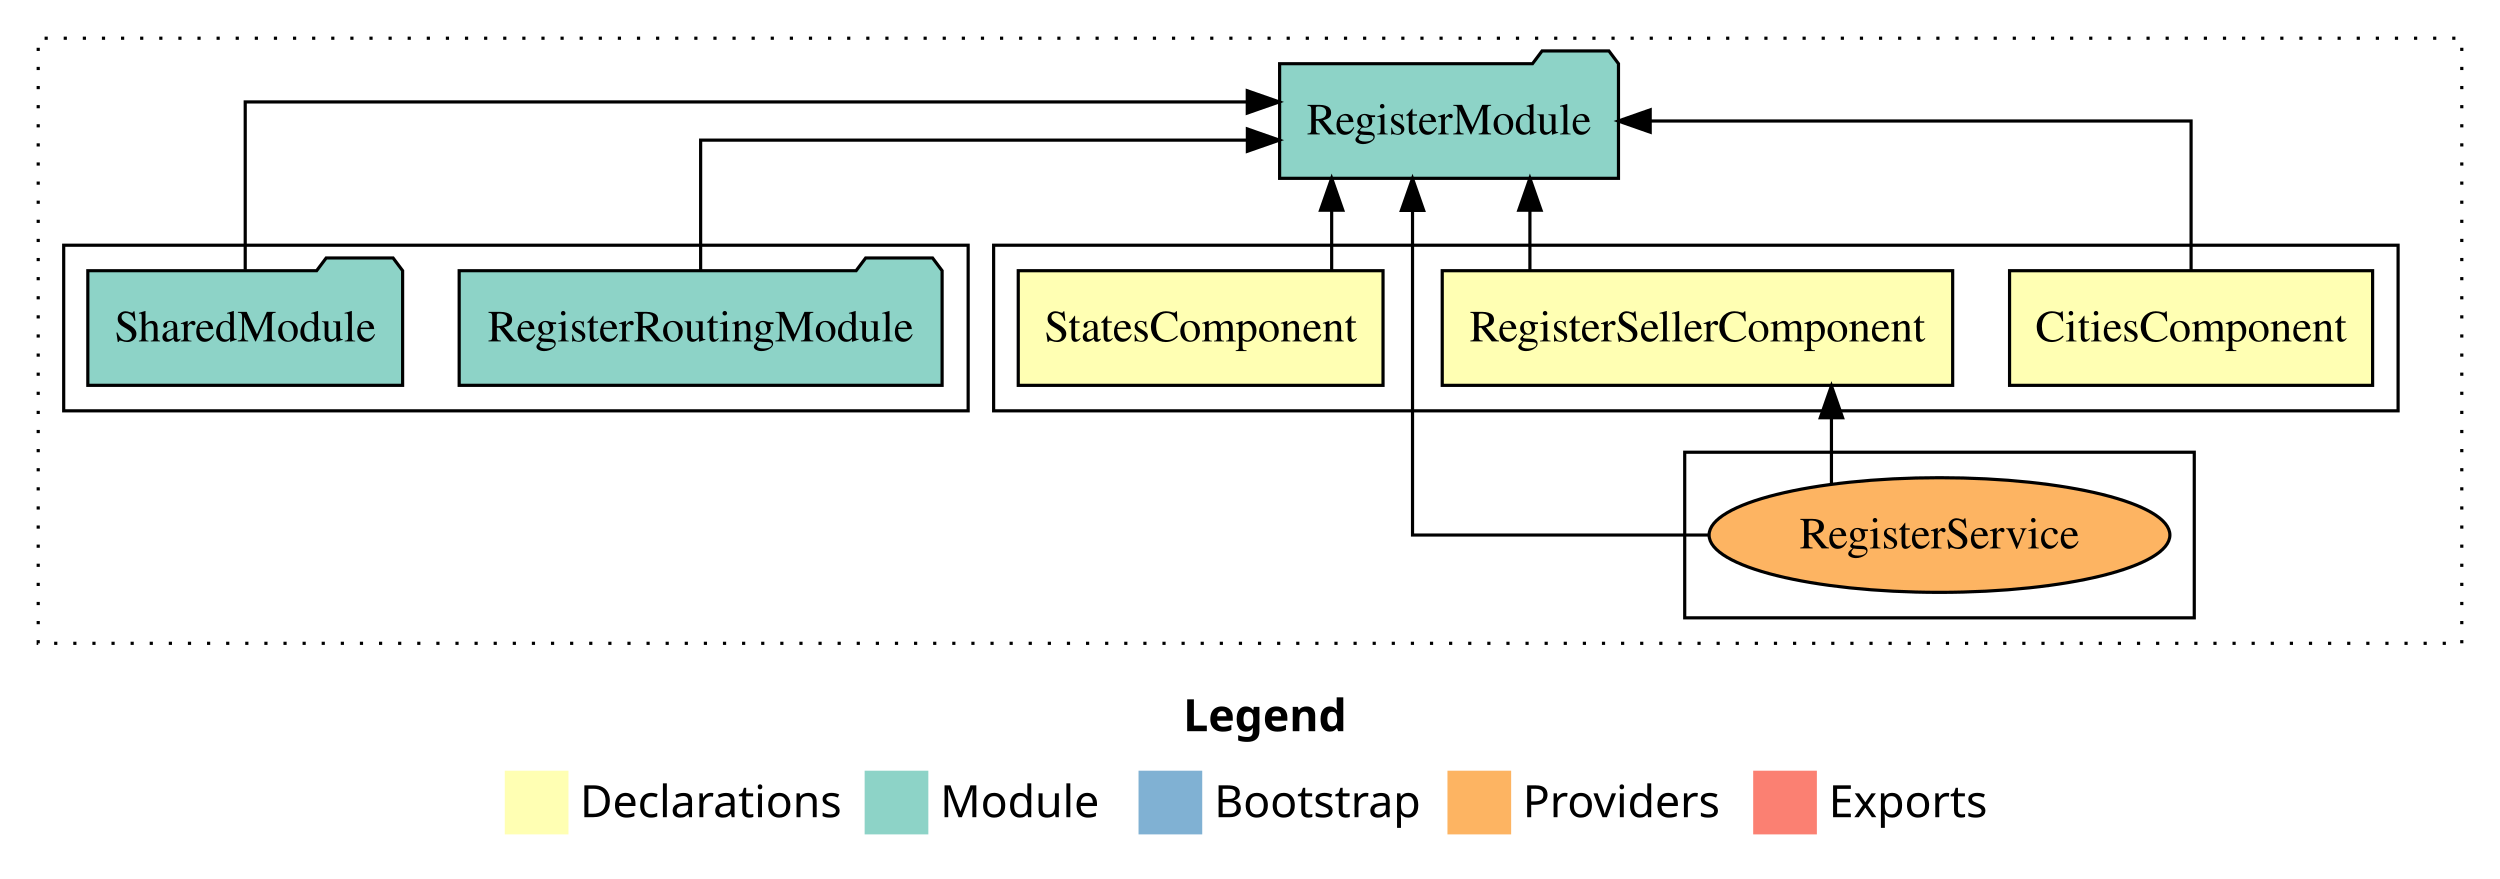
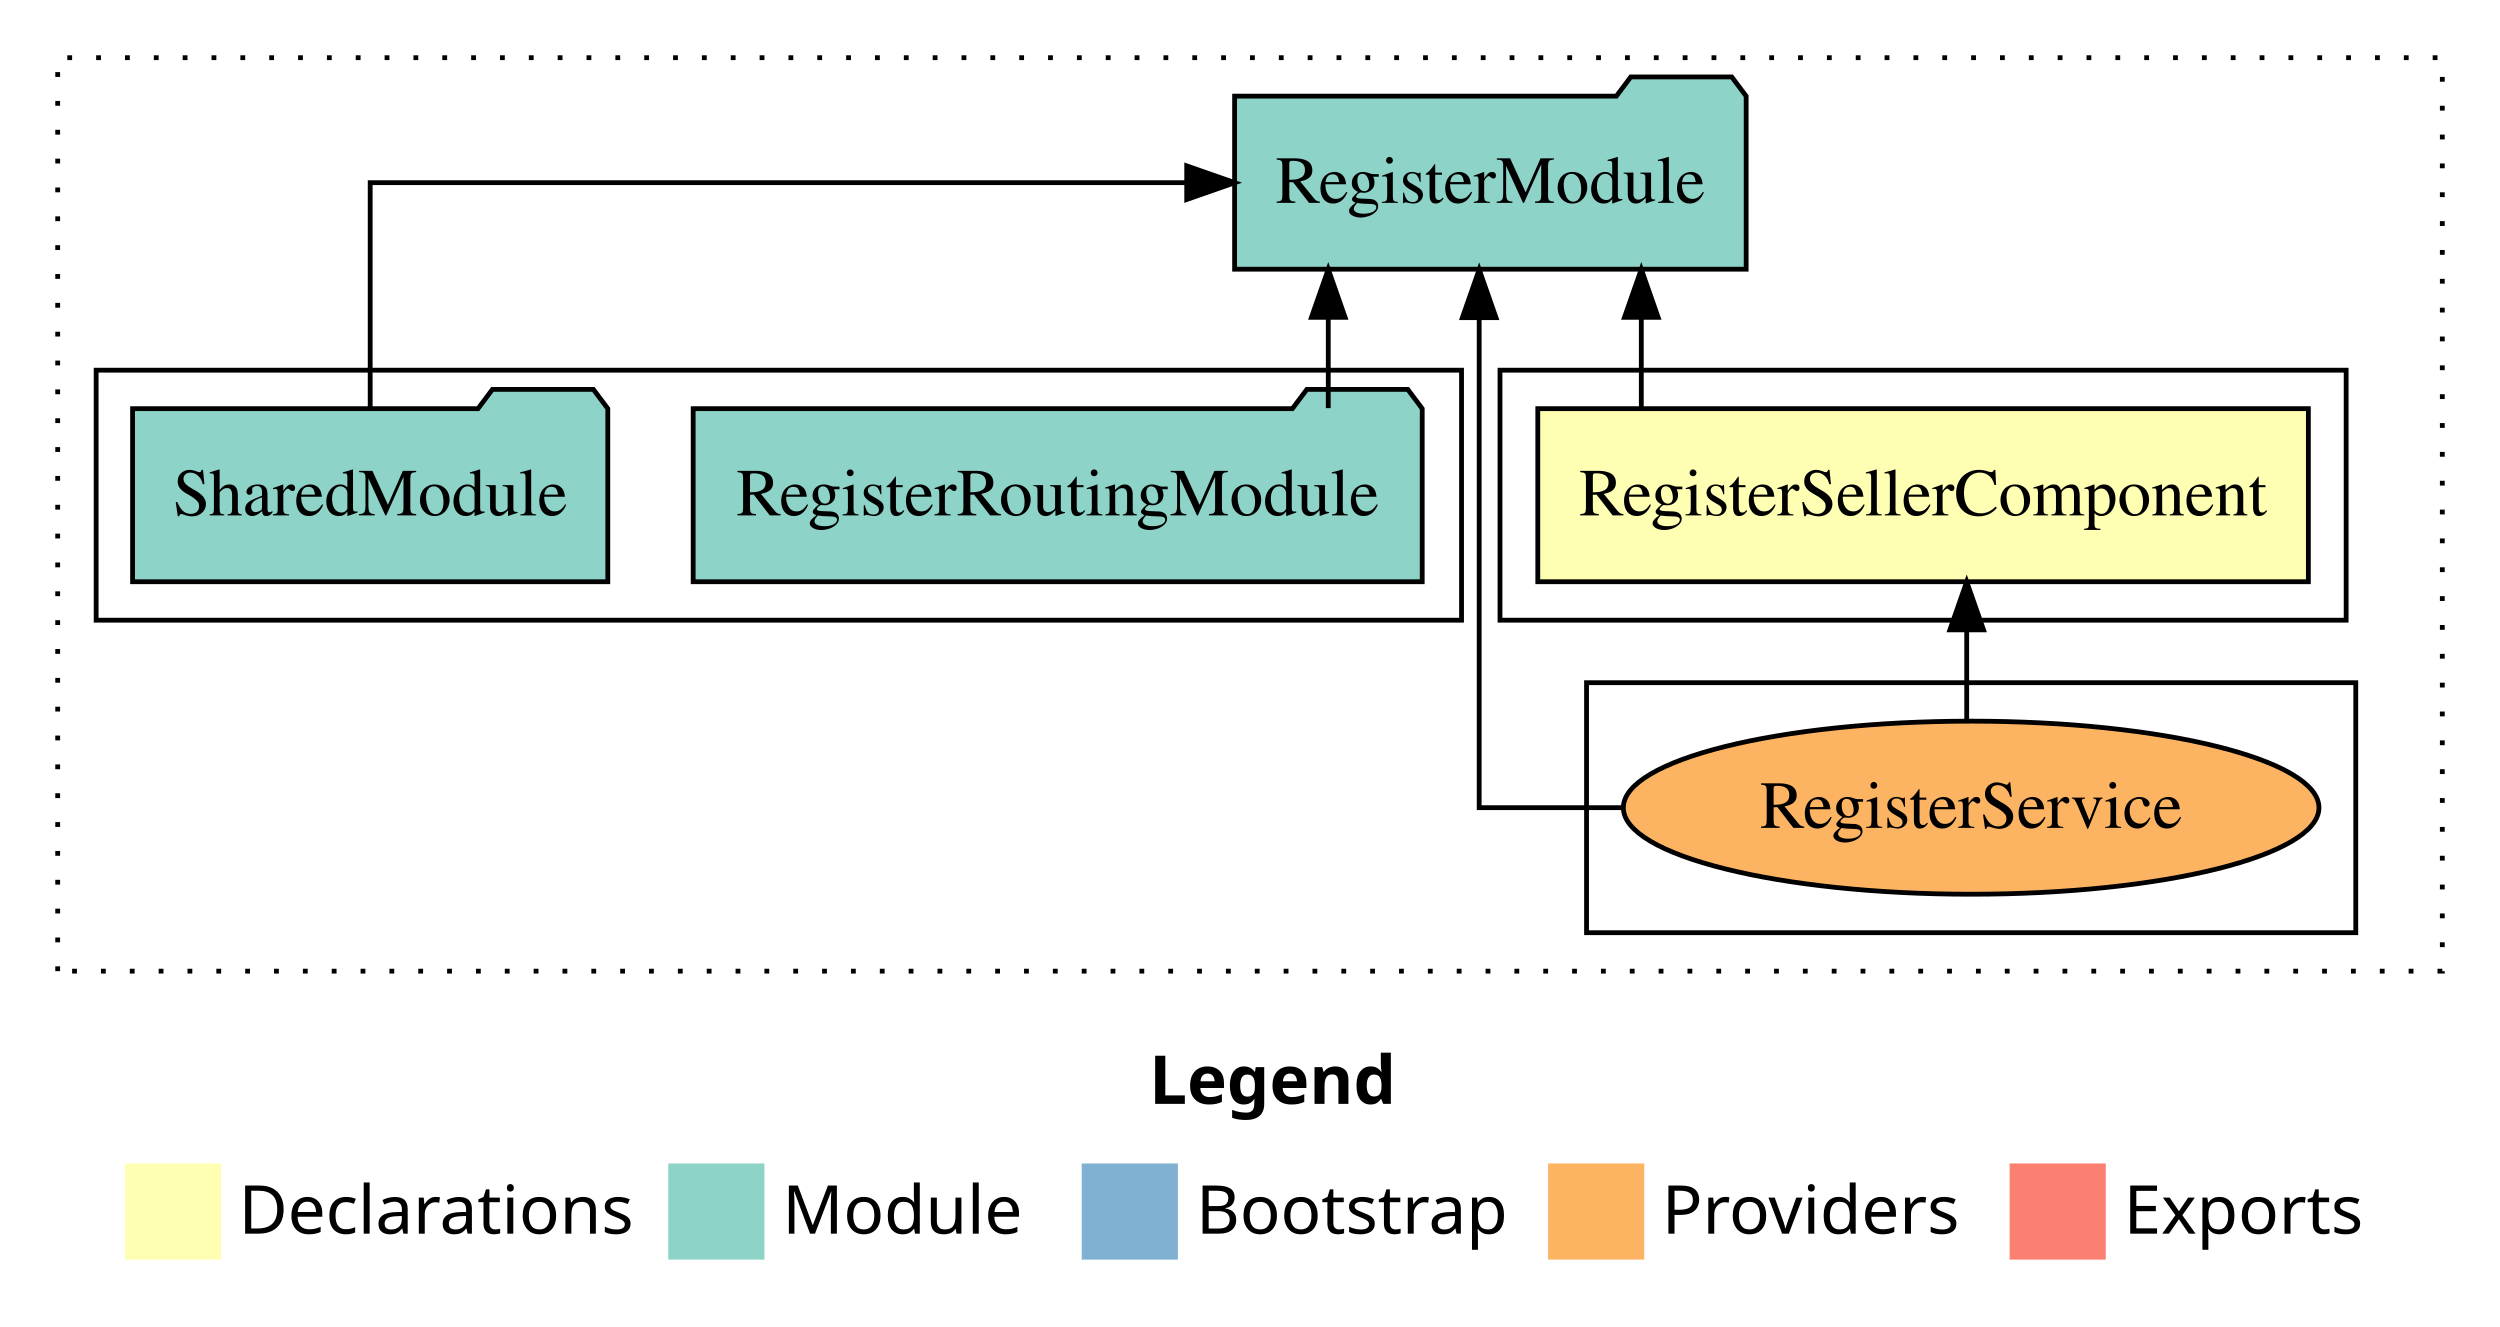
- <svg xmlns="http://www.w3.org/2000/svg" width="785pt" height="276pt" viewBox="0.00 0.00 785.00 276.00">
+ <svg xmlns="http://www.w3.org/2000/svg" width="520pt" height="276pt" viewBox="0.00 0.00 520.00 276.00">
  <g id="graph0" class="graph" transform="scale(1 1) rotate(0) translate(4 272)">
-     <polygon fill="#ffffff" stroke="transparent" points="-4,4 -4,-272 781,-272 781,4 -4,4" />
-     <text text-anchor="start" x="367.509" y="-42.4" font-family="sans-serif" font-weight="bold" font-size="14.00" fill="#000000">Legend</text>
-     <polygon fill="#ffffb3" stroke="transparent" points="154.5,-10 154.5,-30 174.5,-30 174.5,-10 154.5,-10" />
-     <text text-anchor="start" x="178.129" y="-15.4" font-family="sans-serif" font-size="14.00" fill="#000000">  Declarations</text>
-     <polygon fill="#8dd3c7" stroke="transparent" points="267.5,-10 267.5,-30 287.5,-30 287.5,-10 267.5,-10" />
-     <text text-anchor="start" x="291.225" y="-15.4" font-family="sans-serif" font-size="14.00" fill="#000000">  Module</text>
-     <polygon fill="#80b1d3" stroke="transparent" points="353.5,-10 353.5,-30 373.5,-30 373.5,-10 353.5,-10" />
-     <text text-anchor="start" x="377.281" y="-15.4" font-family="sans-serif" font-size="14.00" fill="#000000">  Bootstrap</text>
-     <polygon fill="#fdb462" stroke="transparent" points="450.5,-10 450.5,-30 470.5,-30 470.5,-10 450.5,-10" />
-     <text text-anchor="start" x="474.173" y="-15.4" font-family="sans-serif" font-size="14.00" fill="#000000">  Providers</text>
-     <polygon fill="#fb8072" stroke="transparent" points="546.5,-10 546.5,-30 566.5,-30 566.5,-10 546.5,-10" />
-     <text text-anchor="start" x="570.226" y="-15.4" font-family="sans-serif" font-size="14.00" fill="#000000">  Exports</text>
+     <polygon fill="#ffffff" stroke="transparent" points="-4,4 -4,-272 516,-272 516,4 -4,4" />
+     <text text-anchor="start" x="235.009" y="-42.4" font-family="sans-serif" font-weight="bold" font-size="14.00" fill="#000000">Legend</text>
+     <polygon fill="#ffffb3" stroke="transparent" points="22,-10 22,-30 42,-30 42,-10 22,-10" />
+     <text text-anchor="start" x="45.629" y="-15.4" font-family="sans-serif" font-size="14.00" fill="#000000">  Declarations</text>
+     <polygon fill="#8dd3c7" stroke="transparent" points="135,-10 135,-30 155,-30 155,-10 135,-10" />
+     <text text-anchor="start" x="158.725" y="-15.4" font-family="sans-serif" font-size="14.00" fill="#000000">  Module</text>
+     <polygon fill="#80b1d3" stroke="transparent" points="221,-10 221,-30 241,-30 241,-10 221,-10" />
+     <text text-anchor="start" x="244.781" y="-15.4" font-family="sans-serif" font-size="14.00" fill="#000000">  Bootstrap</text>
+     <polygon fill="#fdb462" stroke="transparent" points="318,-10 318,-30 338,-30 338,-10 318,-10" />
+     <text text-anchor="start" x="341.673" y="-15.4" font-family="sans-serif" font-size="14.00" fill="#000000">  Providers</text>
+     <polygon fill="#fb8072" stroke="transparent" points="414,-10 414,-30 434,-30 434,-10 414,-10" />
+     <text text-anchor="start" x="437.726" y="-15.4" font-family="sans-serif" font-size="14.00" fill="#000000">  Exports</text>
    <g id="clust1" class="cluster">
-       <polygon fill="none" stroke="#000000" stroke-dasharray="1,5" points="8,-70 8,-260 769,-260 769,-70 8,-70" />
+       <polygon fill="none" stroke="#000000" stroke-dasharray="1,5" points="8,-70 8,-260 504,-260 504,-70 8,-70" />
    </g>
    <g id="clust2" class="cluster">
-       <polygon fill="none" stroke="#000000" points="308,-143 308,-195 749,-195 749,-143 308,-143" />
+       <polygon fill="none" stroke="#000000" points="308,-143 308,-195 484,-195 484,-143 308,-143" />
+     </g>
+     <g id="clust3" class="cluster">
+       <polygon fill="none" stroke="#000000" points="326,-78 326,-130 486,-130 486,-78 326,-78" />
    </g>
    <g id="clust4" class="cluster">
-       <polygon fill="none" stroke="#000000" points="525,-78 525,-130 685,-130 685,-78 525,-78" />
-     </g>
-     <g id="clust6" class="cluster">
      <polygon fill="none" stroke="#000000" points="16,-143 16,-195 300,-195 300,-143 16,-143" />
    </g>
    <g id="node1" class="node">
-       <polygon fill="#ffffb3" stroke="#000000" points="741,-187 627,-187 627,-151 741,-151 741,-187" />
-       <text text-anchor="middle" x="684" y="-164.8" font-family="Times,serif" font-size="14.00" fill="#000000">CitiesComponent</text>
+       <polygon fill="#ffffb3" stroke="#000000" points="476.139,-187 315.861,-187 315.861,-151 476.139,-151 476.139,-187" />
+       <text text-anchor="middle" x="396" y="-164.8" font-family="Times,serif" font-size="14.00" fill="#000000">RegisterSellerComponent</text>
+     </g>
+     <g id="node2" class="node">
+       <polygon fill="#8dd3c7" stroke="#000000" points="359.202,-252 356.202,-256 335.202,-256 332.202,-252 252.798,-252 252.798,-216 359.202,-216 359.202,-252" />
+       <text text-anchor="middle" x="306" y="-229.8" font-family="Times,serif" font-size="14.00" fill="#000000">RegisterModule</text>
+     </g>
+     <g id="edge1" class="edge">
+       <path fill="none" stroke="#000000" d="M337.391,-187.106C337.391,-187.106 337.391,-205.991 337.391,-205.991" />
+       <polygon fill="#000000" stroke="#000000" points="333.891,-205.991 337.391,-215.991 340.891,-205.991 333.891,-205.991" />
+     </g>
+     <g id="node3" class="node">
+       <ellipse fill="#fdb462" stroke="#000000" cx="406" cy="-104" rx="72.344" ry="18" />
+       <text text-anchor="middle" x="406" y="-99.8" font-family="Times,serif" font-size="14.00" fill="#000000">RegisterService</text>
+     </g>
+     <g id="edge2" class="edge">
+       <path fill="none" stroke="#000000" d="M405.074,-122.106C405.074,-122.106 405.074,-140.991 405.074,-140.991" />
+       <polygon fill="#000000" stroke="#000000" points="401.574,-140.991 405.074,-150.991 408.574,-140.991 401.574,-140.991" />
+     </g>
+     <g id="edge5" class="edge">
+       <path fill="none" stroke="#000000" d="M333.819,-104C316.886,-104 303.67,-104 303.67,-104 303.67,-104 303.67,-205.924 303.67,-205.924" />
+       <polygon fill="#000000" stroke="#000000" points="300.171,-205.924 303.67,-215.924 307.171,-205.924 300.171,-205.924" />
    </g>
    <g id="node4" class="node">
-       <polygon fill="#8dd3c7" stroke="#000000" points="504.202,-252 501.202,-256 480.202,-256 477.202,-252 397.798,-252 397.798,-216 504.202,-216 504.202,-252" />
-       <text text-anchor="middle" x="451" y="-229.8" font-family="Times,serif" font-size="14.00" fill="#000000">RegisterModule</text>
-     </g>
-     <g id="edge1" class="edge">
-       <path fill="none" stroke="#000000" d="M684,-187.106C684,-206.339 684,-234 684,-234 684,-234 514.163,-234 514.163,-234" />
-       <polygon fill="#000000" stroke="#000000" points="514.163,-230.5 504.163,-234 514.163,-237.5 514.163,-230.5" />
-     </g>
-     <g id="node2" class="node">
-       <polygon fill="#ffffb3" stroke="#000000" points="609.139,-187 448.861,-187 448.861,-151 609.139,-151 609.139,-187" />
-       <text text-anchor="middle" x="529" y="-164.8" font-family="Times,serif" font-size="14.00" fill="#000000">RegisterSellerComponent</text>
-     </g>
-     <g id="edge2" class="edge">
-       <path fill="none" stroke="#000000" d="M476.391,-187.106C476.391,-187.106 476.391,-205.991 476.391,-205.991" />
-       <polygon fill="#000000" stroke="#000000" points="472.891,-205.991 476.391,-215.991 479.891,-205.991 472.891,-205.991" />
-     </g>
-     <g id="node3" class="node">
-       <polygon fill="#ffffb3" stroke="#000000" points="430.27,-187 315.73,-187 315.73,-151 430.27,-151 430.27,-187" />
-       <text text-anchor="middle" x="373" y="-164.8" font-family="Times,serif" font-size="14.00" fill="#000000">StatesComponent</text>
-     </g>
-     <g id="edge4" class="edge">
-       <path fill="none" stroke="#000000" d="M414.142,-187.106C414.142,-187.106 414.142,-205.991 414.142,-205.991" />
-       <polygon fill="#000000" stroke="#000000" points="410.642,-205.991 414.142,-215.991 417.642,-205.991 410.642,-205.991" />
-     </g>
-     <g id="node5" class="node">
-       <ellipse fill="#fdb462" stroke="#000000" cx="605" cy="-104" rx="72.344" ry="18" />
-       <text text-anchor="middle" x="605" y="-99.8" font-family="Times,serif" font-size="14.00" fill="#000000">RegisterService</text>
-     </g>
-     <g id="edge3" class="edge">
-       <path fill="none" stroke="#000000" d="M571.074,-120.067C571.074,-120.067 571.074,-140.824 571.074,-140.824" />
-       <polygon fill="#000000" stroke="#000000" points="567.574,-140.824 571.074,-150.824 574.574,-140.824 567.574,-140.824" />
-     </g>
-     <g id="edge7" class="edge">
-       <path fill="none" stroke="#000000" d="M532.424,-104C487.965,-104 439.533,-104 439.533,-104 439.533,-104 439.533,-205.924 439.533,-205.924" />
-       <polygon fill="#000000" stroke="#000000" points="436.033,-205.924 439.533,-215.924 443.033,-205.924 436.033,-205.924" />
-     </g>
-     <g id="node6" class="node">
      <polygon fill="#8dd3c7" stroke="#000000" points="291.82,-187 288.82,-191 267.82,-191 264.82,-187 140.18,-187 140.18,-151 291.82,-151 291.82,-187" />
      <text text-anchor="middle" x="216" y="-164.8" font-family="Times,serif" font-size="14.00" fill="#000000">RegisterRoutingModule</text>
    </g>
-     <g id="edge5" class="edge">
-       <path fill="none" stroke="#000000" d="M216,-187.023C216,-204.373 216,-228 216,-228 216,-228 387.675,-228 387.675,-228" />
-       <polygon fill="#000000" stroke="#000000" points="387.675,-231.5 397.675,-228 387.675,-224.5 387.675,-231.5" />
+     <g id="edge3" class="edge">
+       <path fill="none" stroke="#000000" d="M272.279,-187.106C272.279,-187.106 272.279,-205.991 272.279,-205.991" />
+       <polygon fill="#000000" stroke="#000000" points="268.779,-205.991 272.279,-215.991 275.779,-205.991 268.779,-205.991" />
    </g>
-     <g id="node7" class="node">
+     <g id="node5" class="node">
      <polygon fill="#8dd3c7" stroke="#000000" points="122.423,-187 119.423,-191 98.423,-191 95.423,-187 23.577,-187 23.577,-151 122.423,-151 122.423,-187" />
      <text text-anchor="middle" x="73" y="-164.8" font-family="Times,serif" font-size="14.00" fill="#000000">SharedModule</text>
    </g>
-     <g id="edge6" class="edge">
-       <path fill="none" stroke="#000000" d="M73,-187.284C73,-208.321 73,-240 73,-240 73,-240 387.644,-240 387.644,-240" />
-       <polygon fill="#000000" stroke="#000000" points="387.644,-243.5 397.644,-240 387.644,-236.5 387.644,-243.5" />
+     <g id="edge4" class="edge">
+       <path fill="none" stroke="#000000" d="M73,-187.106C73,-206.339 73,-234 73,-234 73,-234 242.837,-234 242.837,-234" />
+       <polygon fill="#000000" stroke="#000000" points="242.837,-237.5 252.837,-234 242.837,-230.5 242.837,-237.5" />
    </g>
  </g>
</svg>
